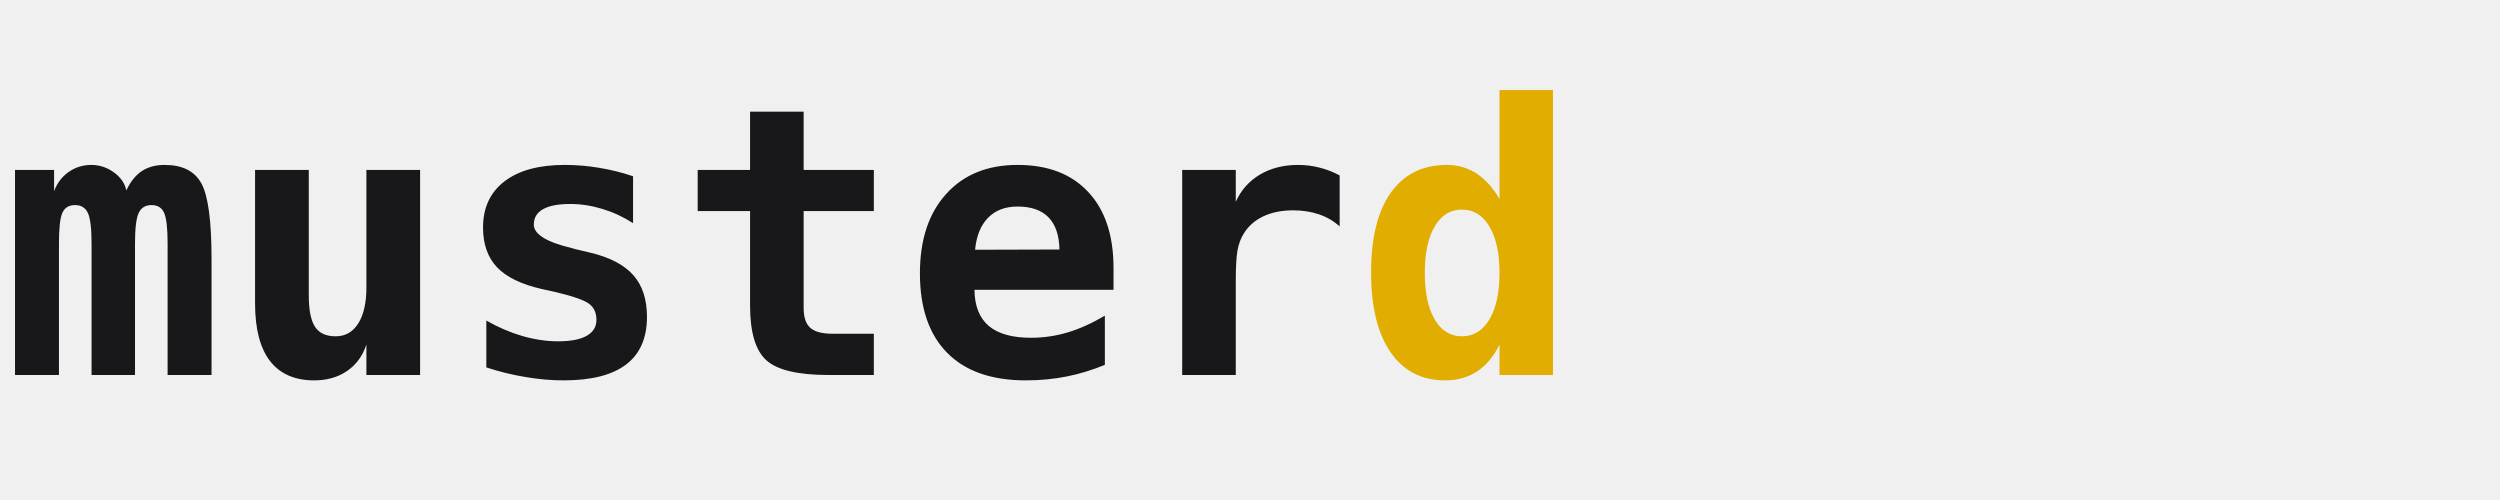
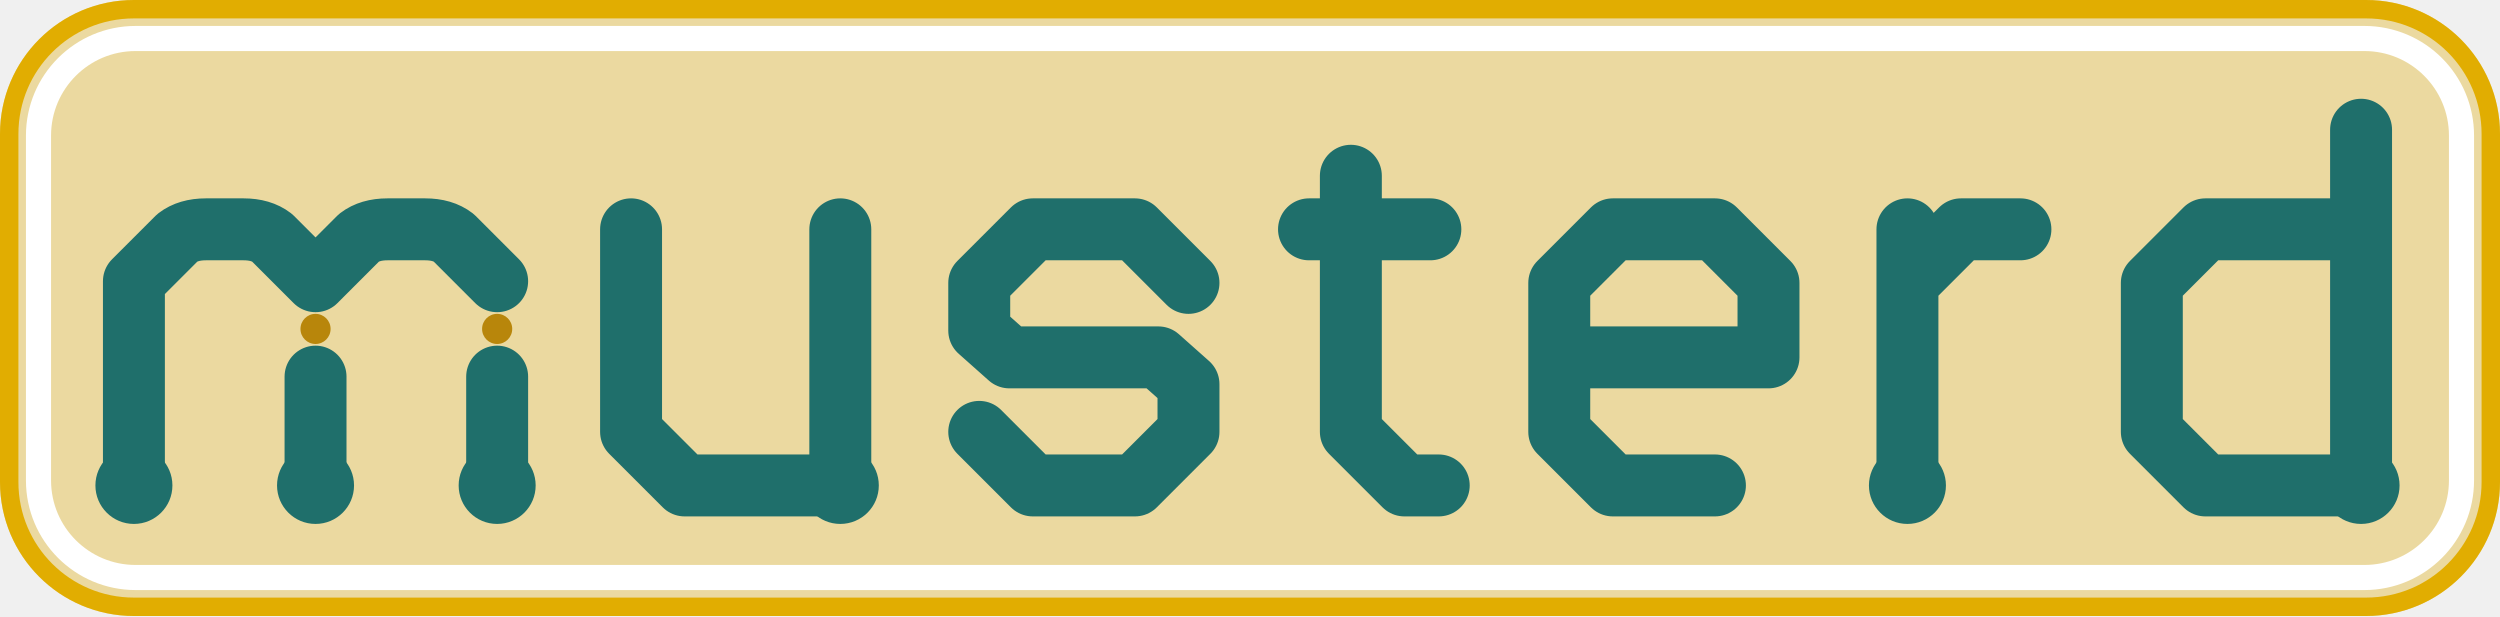
- <svg xmlns="http://www.w3.org/2000/svg" viewBox="0 0 320 64" role="img" aria-label="musterd">
-   <text x="0" y="48" font-family="'JetBrains Mono', ui-monospace, Menlo, monospace" font-size="48" font-weight="700" letter-spacing="0" fill="#18181B">
-     muster<tspan fill="#E1AD01">d</tspan>
-   </text>
+ <svg xmlns="http://www.w3.org/2000/svg" viewBox="135 80 2987 736" role="img" aria-label="musterd">
+   <rect x="135" y="80" width="2987" height="736" rx="160" fill="#EBD9A0" />
+   <rect x="146" y="91" width="2965" height="714" rx="149" fill="none" stroke="#E1AD01" stroke-width="22" />
+   <rect x="181" y="126" width="2895" height="644" rx="116" fill="none" stroke="#fff" stroke-width="30" />
+   <path d="M295 660V416M295 416L347 364Q360 354 381 354H426Q447 354 460 364L512 416M512 416L564 364Q577 354 598 354H643Q664 354 677 364L729 416M512 660V530M729 660V530 M889 354 V596 L953 660 H1139 M1139 354 V660 M1555 418 L1491 354 H1369 L1305 418 V475 L1341 507 H1519 L1555 539 V596 L1491 660 H1369 L1305 596 M1749 290 V596 L1813 660 H1854 M1699 354 H1844 M1998 507 H2248 M2248 507 V418 L2184 354 H2062 L1998 418 V596 L2062 660 H2184 M2414 354 V660 M2414 418 L2478 354 H2549 M2956 354 H2770 L2706 418 V596 L2770 660 H2956 M2956 235 V660" fill="none" stroke="#1F6F6B" stroke-width="74" stroke-linecap="round" stroke-linejoin="round" />
+   <circle cx="295" cy="660" r="46" fill="#1F6F6B" />
+   <circle cx="512" cy="660" r="46" fill="#1F6F6B" />
+   <circle cx="729" cy="660" r="46" fill="#1F6F6B" />
+   <circle cx="1139" cy="660" r="46" fill="#1F6F6B" />
+   <circle cx="2414" cy="660" r="46" fill="#1F6F6B" />
+   <circle cx="2956" cy="660" r="46" fill="#1F6F6B" />
+   <circle cx="512" cy="473" r="18" fill="#B8860B" />
+   <circle cx="729" cy="473" r="18" fill="#B8860B" />
</svg>
